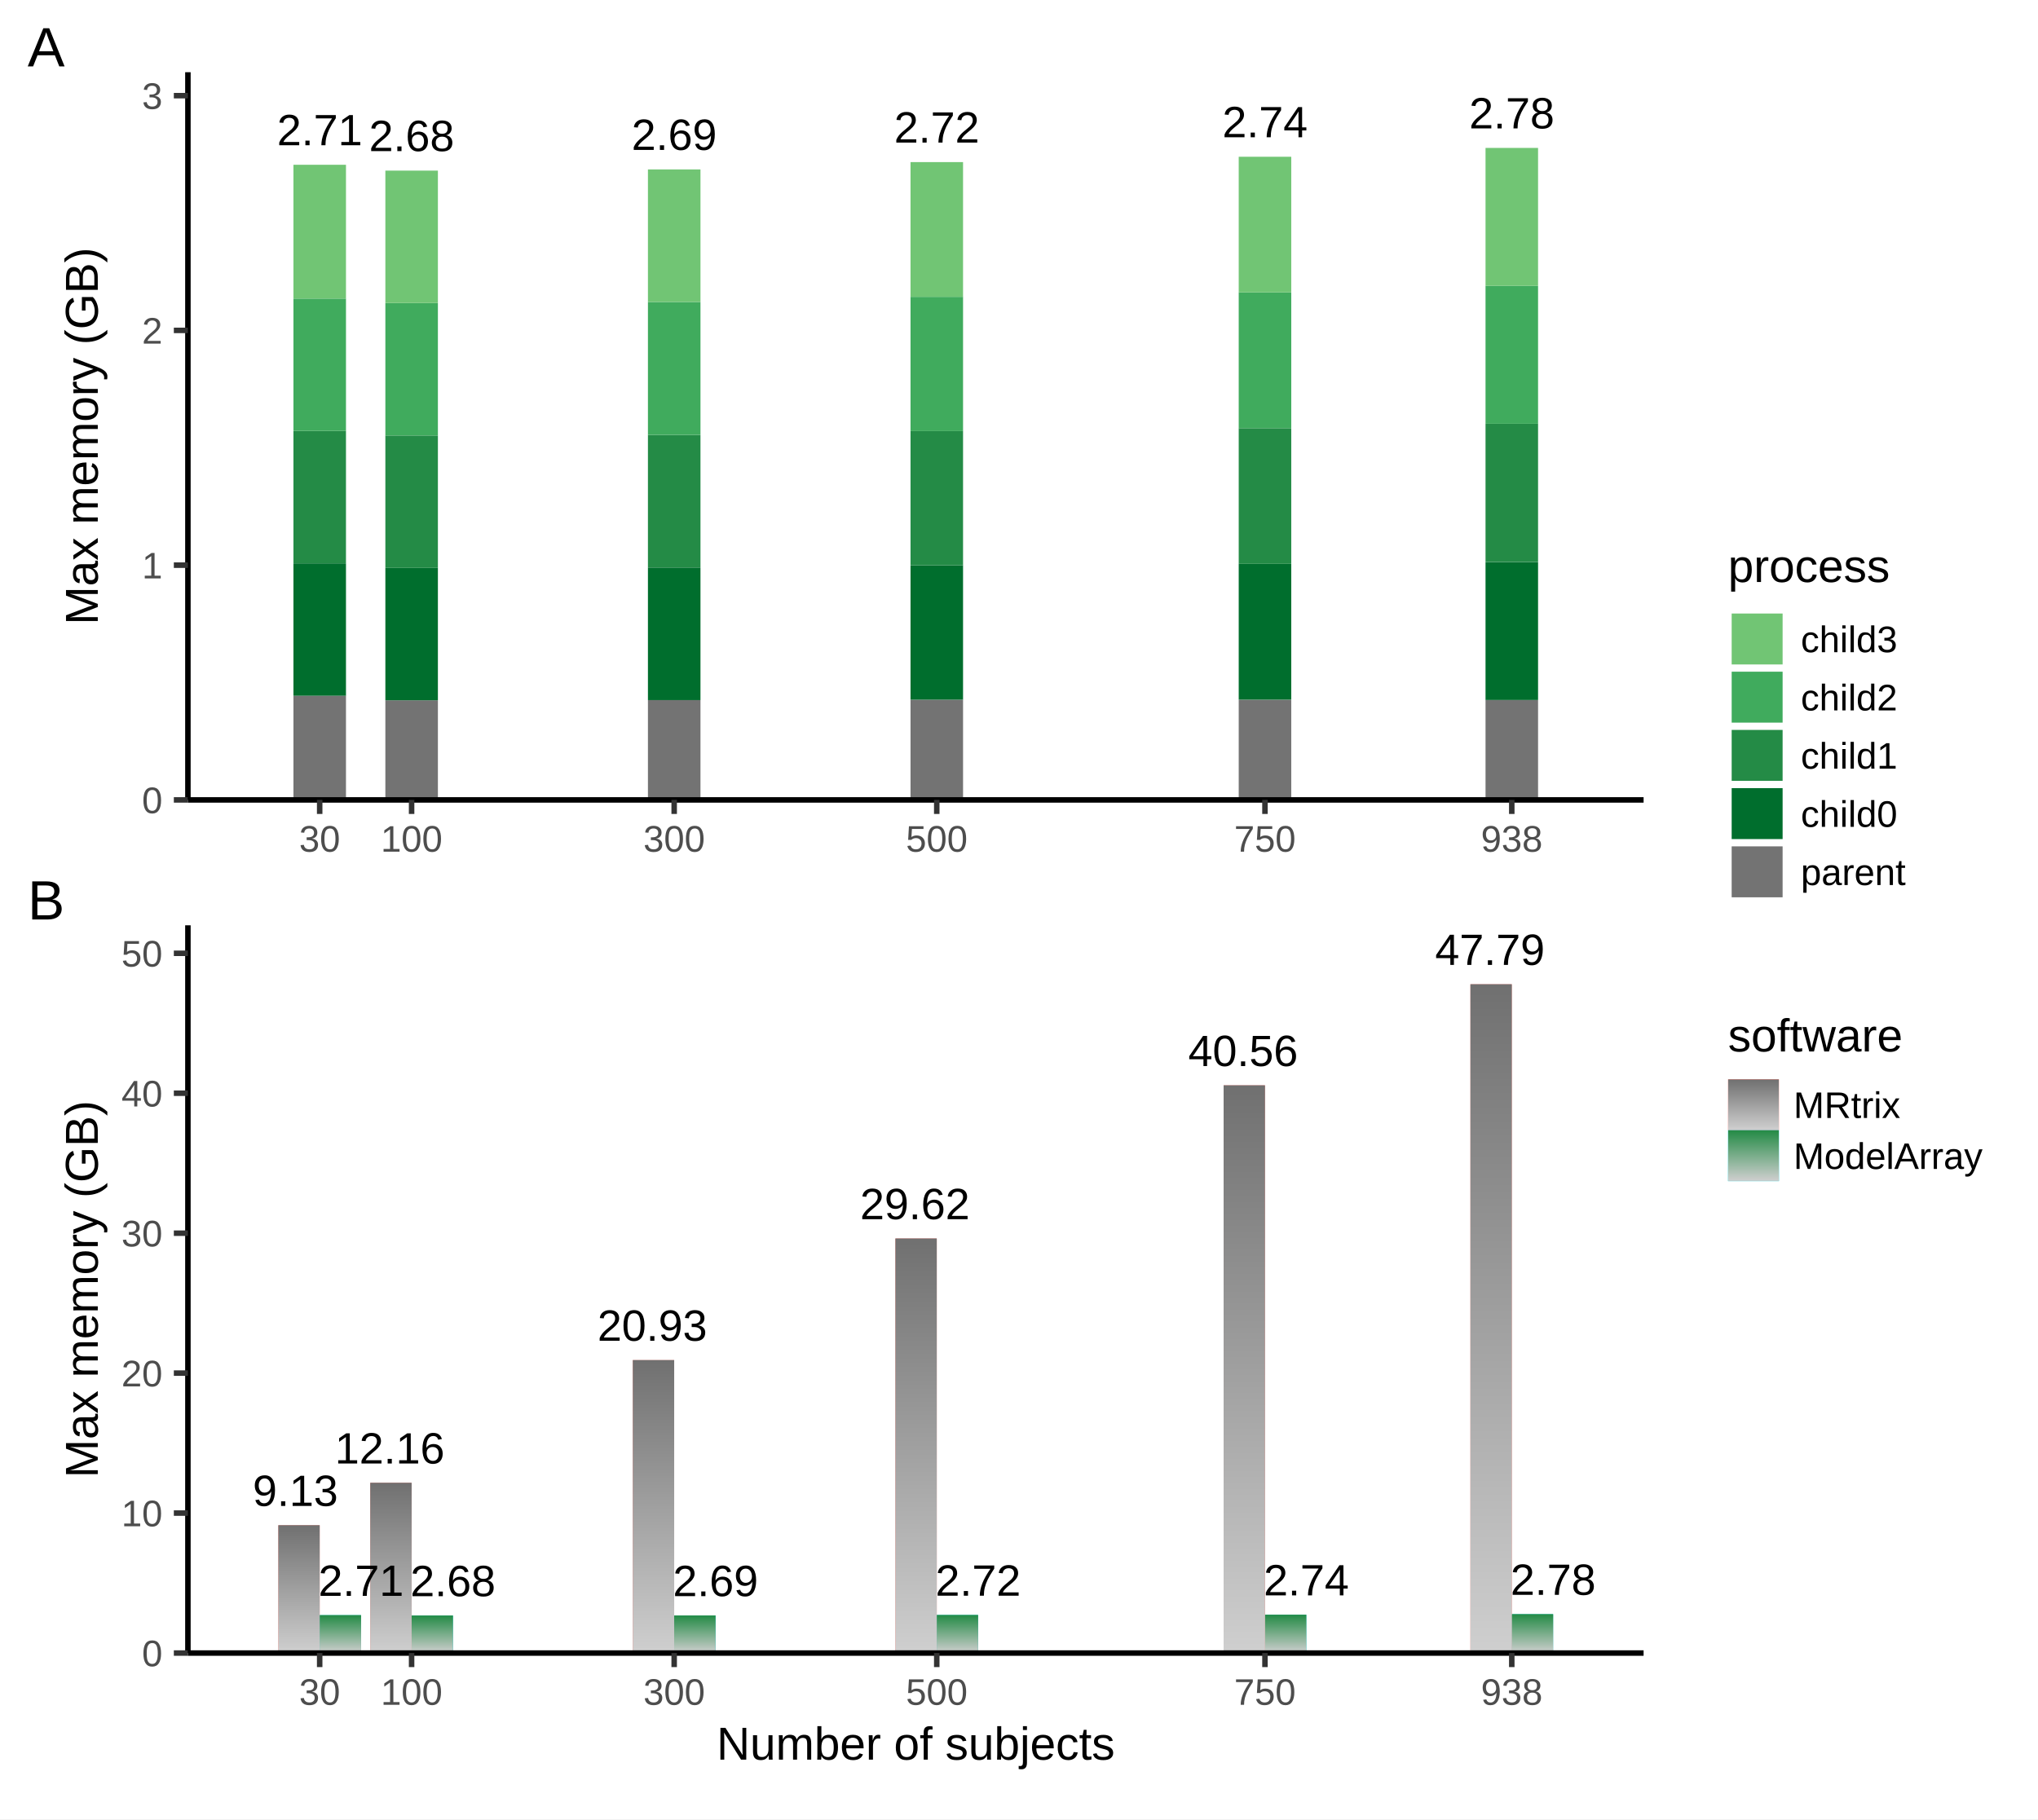
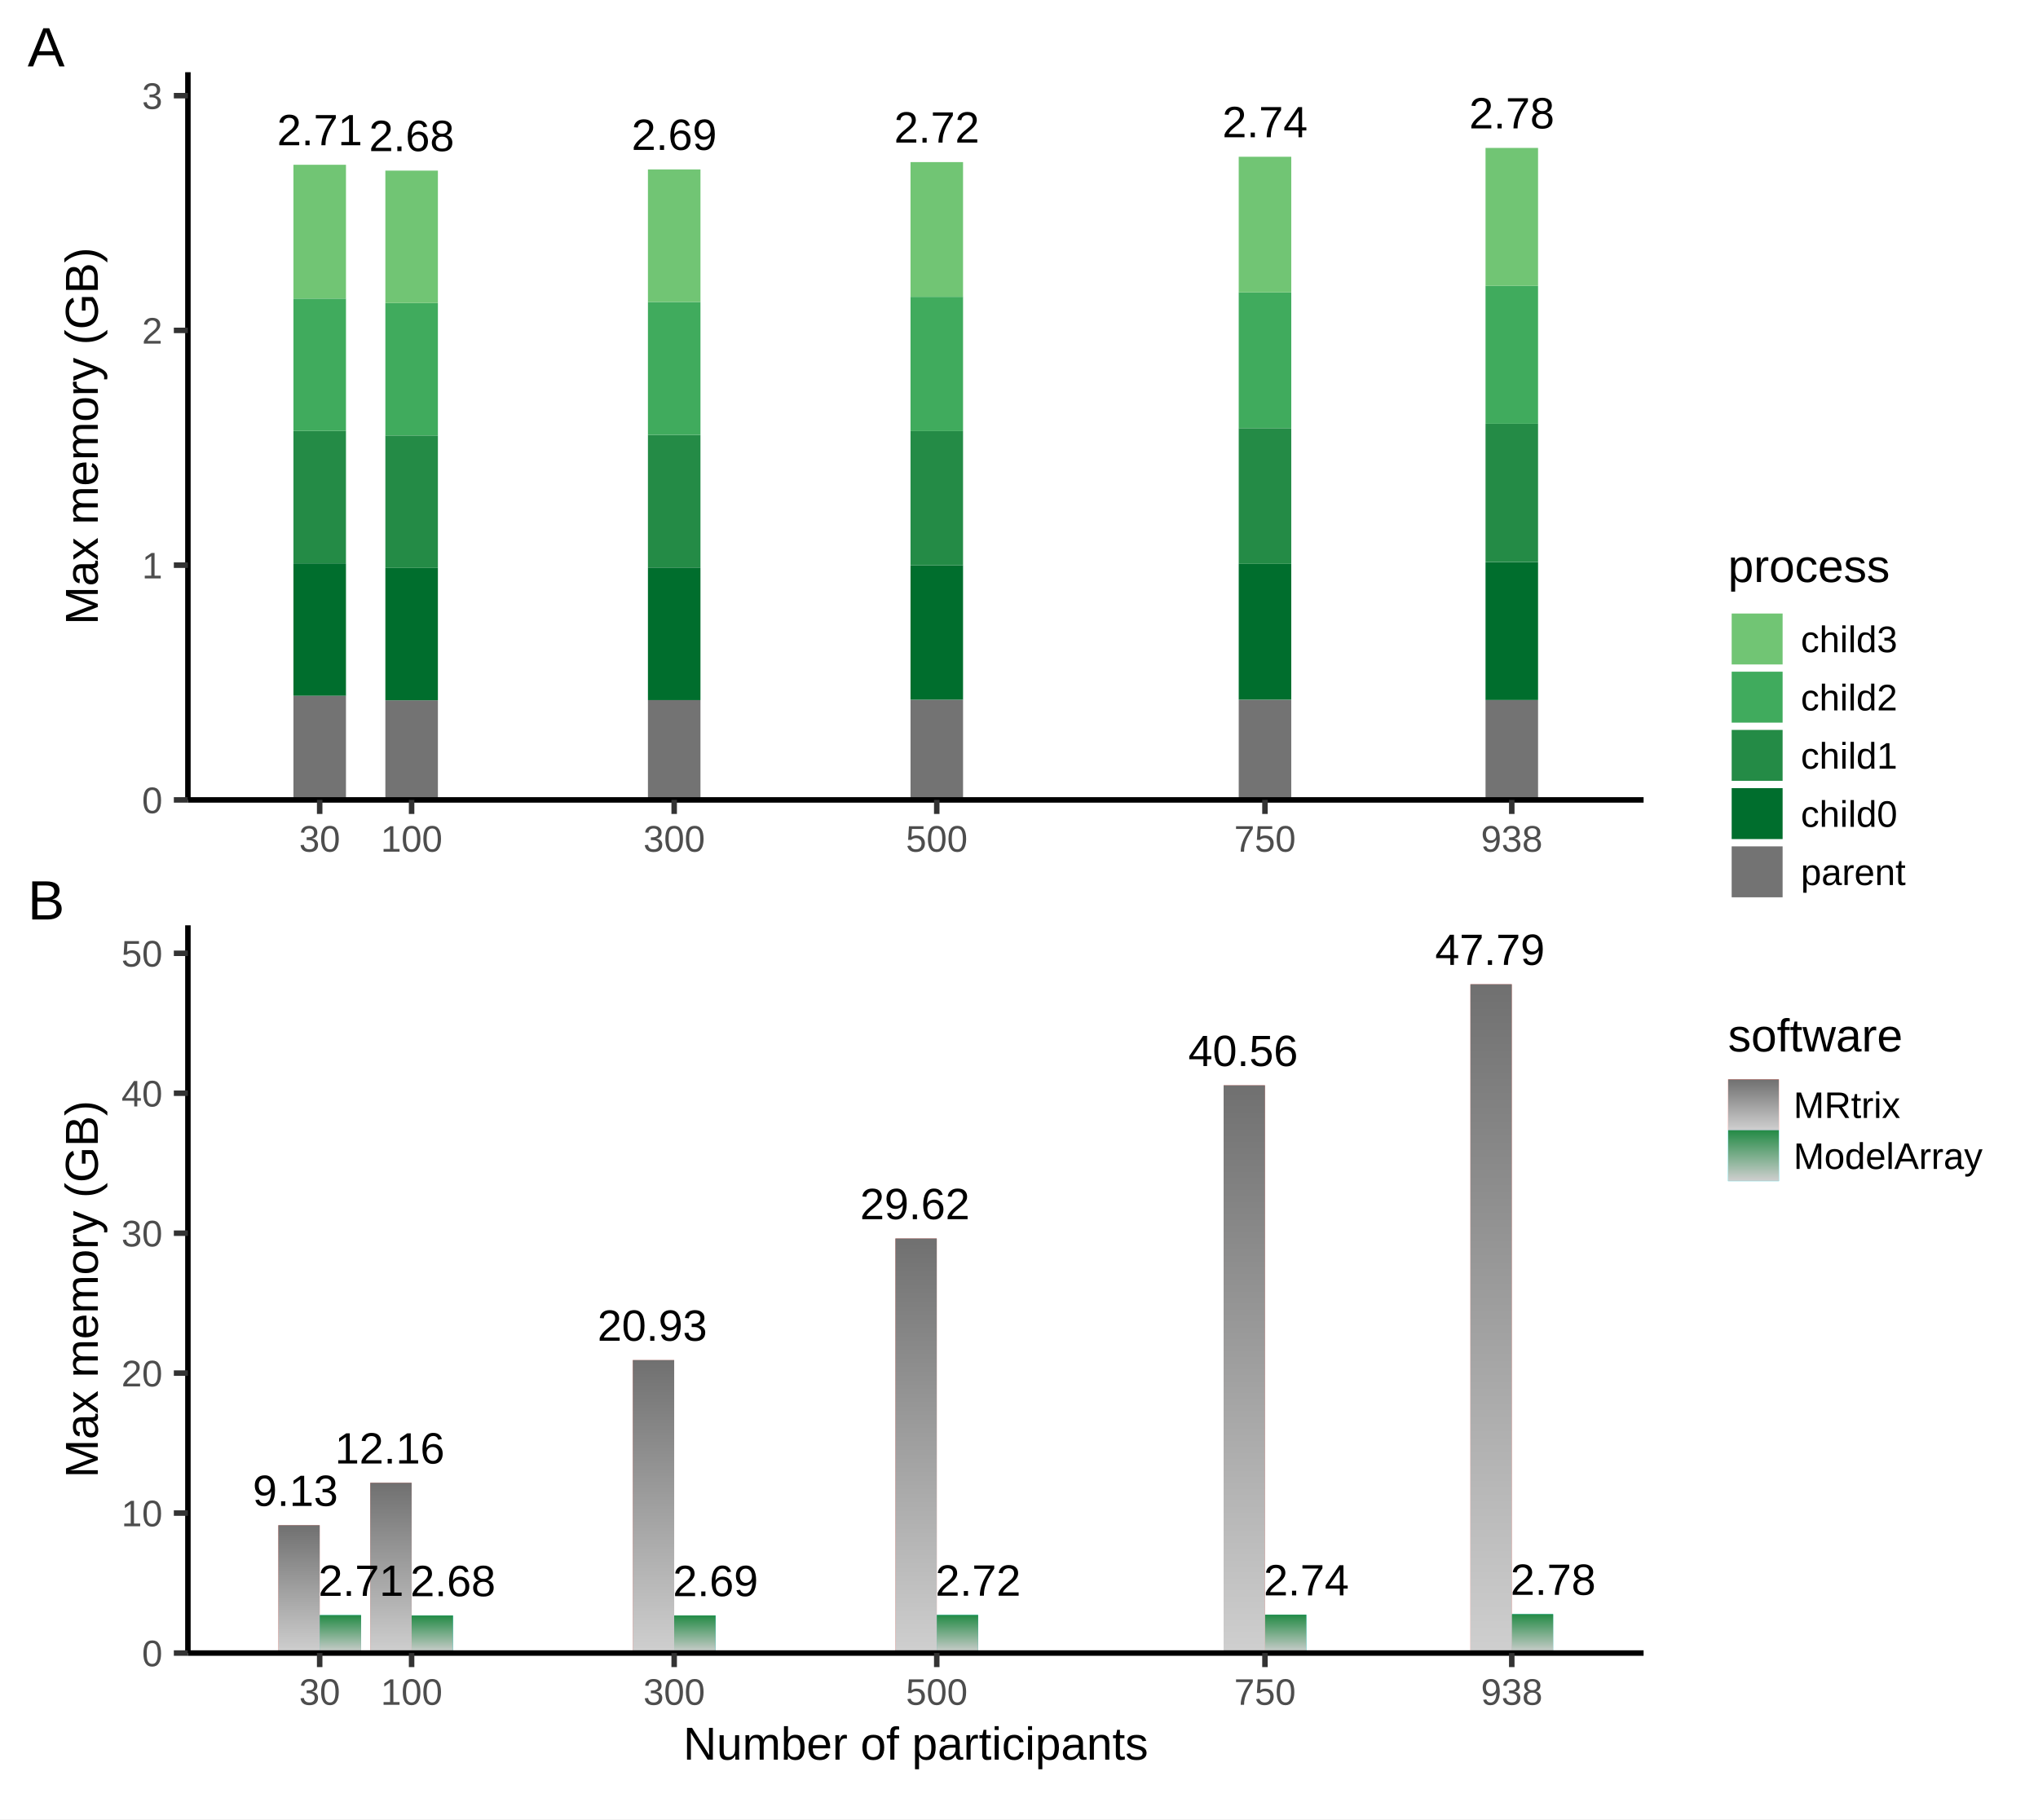
<svg xmlns="http://www.w3.org/2000/svg" class="svglite" width="396.85pt" height="354.33pt" viewBox="0 0 396.85 354.33">
  <defs>
    <style type="text/css">
    .svglite line, .svglite polyline, .svglite polygon, .svglite path, .svglite rect, .svglite circle {
      fill: none;
      stroke: #000000;
      stroke-linecap: round;
      stroke-linejoin: round;
      stroke-miterlimit: 10.00;
    }
    .svglite text {
      white-space: pre;
    }
  </style>
  </defs>
  <rect width="100%" height="100%" style="stroke: none; fill: #FFFFFF;" />
  <defs>
    <clipPath id="cpMC4wMHwzOTYuODV8MC4wMHwzNTQuMzM=">
      <rect x="0.00" y="0.00" width="396.85" height="354.33" />
    </clipPath>
  </defs>
  <g clip-path="url(#cpMC4wMHwzOTYuODV8MC4wMHwzNTQuMzM=)">
</g>
  <defs>
    <clipPath id="cpNS4zOXwzOTEuNDZ8NC4wNnwzNTAuMjc=">
      <rect x="5.39" y="4.06" width="386.07" height="346.21" />
    </clipPath>
  </defs>
  <g clip-path="url(#cpNS4zOXwzOTEuNDZ8NC4wNnwzNTAuMjc=)">
    <rect x="5.39" y="4.06" width="386.07" height="346.21" style="stroke-width: 1.07; stroke: #FFFFFF; fill: #FFFFFF;" />
  </g>
  <g clip-path="url(#cpMC4wMHwzOTYuODV8MC4wMHwzNTQuMzM=)">
</g>
  <defs>
    <clipPath id="cpNS4zOXwzOTEuNDZ8NC4wNnwxNzAuMjE=">
      <rect x="5.39" y="4.06" width="386.07" height="166.15" />
    </clipPath>
  </defs>
  <g clip-path="url(#cpNS4zOXwzOTEuNDZ8NC4wNnwxNzAuMjE=)">
    <rect x="5.39" y="4.06" width="386.07" height="166.15" style="stroke-width: 1.07; stroke: #FFFFFF; fill: #FFFFFF;" />
  </g>
  <g clip-path="url(#cpMC4wMHwzOTYuODV8MC4wMHwzNTQuMzM=)">
</g>
  <defs>
    <clipPath id="cpMzYuNTl8MzIwLjA1fDE0LjA2fDE1NS43OQ==">
      <rect x="36.59" y="14.06" width="283.46" height="141.73" />
    </clipPath>
  </defs>
  <g clip-path="url(#cpMzYuNTl8MzIwLjA1fDE0LjA2fDE1NS43OQ==)">
    <rect x="36.59" y="14.06" width="283.46" height="141.73" style="stroke-width: 1.07; stroke: none; fill: #FFFFFF;" />
    <rect x="57.14" y="135.49" width="10.23" height="20.30" style="stroke-width: 1.07; stroke: none; stroke-linecap: square; stroke-linejoin: miter; fill: #737373;" />
    <rect x="57.14" y="109.72" width="10.23" height="25.78" style="stroke-width: 1.07; stroke: none; stroke-linecap: square; stroke-linejoin: miter; fill: #006E2D;" />
    <rect x="57.14" y="83.93" width="10.23" height="25.78" style="stroke-width: 1.07; stroke: none; stroke-linecap: square; stroke-linejoin: miter; fill: #248B46;" />
    <rect x="57.14" y="58.15" width="10.23" height="25.78" style="stroke-width: 1.07; stroke: none; stroke-linecap: square; stroke-linejoin: miter; fill: #40AB5D;" />
    <rect x="57.14" y="32.09" width="10.23" height="26.06" style="stroke-width: 1.07; stroke: none; stroke-linecap: square; stroke-linejoin: miter; fill: #71C574;" />
    <rect x="75.04" y="136.39" width="10.23" height="19.40" style="stroke-width: 1.07; stroke: none; stroke-linecap: square; stroke-linejoin: miter; fill: #737373;" />
    <rect x="75.04" y="110.61" width="10.23" height="25.78" style="stroke-width: 1.07; stroke: none; stroke-linecap: square; stroke-linejoin: miter; fill: #006E2D;" />
    <rect x="75.04" y="84.82" width="10.23" height="25.79" style="stroke-width: 1.07; stroke: none; stroke-linecap: square; stroke-linejoin: miter; fill: #248B46;" />
    <rect x="75.04" y="59.03" width="10.23" height="25.79" style="stroke-width: 1.07; stroke: none; stroke-linecap: square; stroke-linejoin: miter; fill: #40AB5D;" />
    <rect x="75.04" y="33.23" width="10.23" height="25.79" style="stroke-width: 1.07; stroke: none; stroke-linecap: square; stroke-linejoin: miter; fill: #71C574;" />
    <rect x="126.17" y="136.35" width="10.23" height="19.45" style="stroke-width: 1.07; stroke: none; stroke-linecap: square; stroke-linejoin: miter; fill: #737373;" />
    <rect x="126.17" y="110.53" width="10.23" height="25.82" style="stroke-width: 1.07; stroke: none; stroke-linecap: square; stroke-linejoin: miter; fill: #006E2D;" />
    <rect x="126.17" y="84.71" width="10.23" height="25.82" style="stroke-width: 1.07; stroke: none; stroke-linecap: square; stroke-linejoin: miter; fill: #248B46;" />
    <rect x="126.17" y="58.81" width="10.23" height="25.90" style="stroke-width: 1.07; stroke: none; stroke-linecap: square; stroke-linejoin: miter; fill: #40AB5D;" />
    <rect x="126.17" y="33.00" width="10.23" height="25.81" style="stroke-width: 1.07; stroke: none; stroke-linecap: square; stroke-linejoin: miter; fill: #71C574;" />
    <rect x="177.30" y="136.27" width="10.23" height="19.52" style="stroke-width: 1.07; stroke: none; stroke-linecap: square; stroke-linejoin: miter; fill: #737373;" />
    <rect x="177.30" y="110.11" width="10.23" height="26.16" style="stroke-width: 1.07; stroke: none; stroke-linecap: square; stroke-linejoin: miter; fill: #006E2D;" />
    <rect x="177.30" y="83.96" width="10.23" height="26.15" style="stroke-width: 1.07; stroke: none; stroke-linecap: square; stroke-linejoin: miter; fill: #248B46;" />
    <rect x="177.30" y="57.81" width="10.23" height="26.15" style="stroke-width: 1.07; stroke: none; stroke-linecap: square; stroke-linejoin: miter; fill: #40AB5D;" />
    <rect x="177.30" y="31.57" width="10.23" height="26.24" style="stroke-width: 1.07; stroke: none; stroke-linecap: square; stroke-linejoin: miter; fill: #71C574;" />
    <rect x="241.21" y="136.28" width="10.23" height="19.52" style="stroke-width: 1.07; stroke: none; stroke-linecap: square; stroke-linejoin: miter; fill: #737373;" />
    <rect x="241.21" y="109.82" width="10.23" height="26.45" style="stroke-width: 1.07; stroke: none; stroke-linecap: square; stroke-linejoin: miter; fill: #006E2D;" />
    <rect x="241.21" y="83.39" width="10.23" height="26.43" style="stroke-width: 1.07; stroke: none; stroke-linecap: square; stroke-linejoin: miter; fill: #248B46;" />
    <rect x="241.21" y="56.95" width="10.23" height="26.44" style="stroke-width: 1.07; stroke: none; stroke-linecap: square; stroke-linejoin: miter; fill: #40AB5D;" />
    <rect x="241.21" y="30.53" width="10.23" height="26.42" style="stroke-width: 1.07; stroke: none; stroke-linecap: square; stroke-linejoin: miter; fill: #71C574;" />
    <rect x="289.27" y="136.33" width="10.23" height="19.47" style="stroke-width: 1.07; stroke: none; stroke-linecap: square; stroke-linejoin: miter; fill: #737373;" />
    <rect x="289.27" y="109.47" width="10.23" height="26.86" style="stroke-width: 1.07; stroke: none; stroke-linecap: square; stroke-linejoin: miter; fill: #006E2D;" />
    <rect x="289.27" y="82.53" width="10.23" height="26.93" style="stroke-width: 1.07; stroke: none; stroke-linecap: square; stroke-linejoin: miter; fill: #248B46;" />
    <rect x="289.27" y="55.68" width="10.23" height="26.85" style="stroke-width: 1.07; stroke: none; stroke-linecap: square; stroke-linejoin: miter; fill: #40AB5D;" />
    <rect x="289.27" y="28.81" width="10.23" height="26.87" style="stroke-width: 1.07; stroke: none; stroke-linecap: square; stroke-linejoin: miter; fill: #71C574;" />
    <text x="62.25" y="28.29" text-anchor="middle" style="font-size: 8.54px; font-family: &quot;Arial&quot;;" textLength="16.60px" lengthAdjust="spacingAndGlyphs">2.71</text>
    <text x="80.15" y="29.43" text-anchor="middle" style="font-size: 8.54px; font-family: &quot;Arial&quot;;" textLength="16.60px" lengthAdjust="spacingAndGlyphs">2.68</text>
    <text x="131.28" y="29.20" text-anchor="middle" style="font-size: 8.54px; font-family: &quot;Arial&quot;;" textLength="16.60px" lengthAdjust="spacingAndGlyphs">2.69</text>
    <text x="182.41" y="27.77" text-anchor="middle" style="font-size: 8.54px; font-family: &quot;Arial&quot;;" textLength="16.60px" lengthAdjust="spacingAndGlyphs">2.72</text>
    <text x="246.32" y="26.73" text-anchor="middle" style="font-size: 8.54px; font-family: &quot;Arial&quot;;" textLength="16.60px" lengthAdjust="spacingAndGlyphs">2.74</text>
    <text x="294.38" y="25.01" text-anchor="middle" style="font-size: 8.54px; font-family: &quot;Arial&quot;;" textLength="16.60px" lengthAdjust="spacingAndGlyphs">2.78</text>
  </g>
  <g clip-path="url(#cpMC4wMHwzOTYuODV8MC4wMHwzNTQuMzM=)">
    <polyline points="36.59,155.79 36.59,14.06 " style="stroke-width: 1.07; stroke-linecap: butt;" />
    <text x="31.65" y="158.37" text-anchor="end" style="font-size: 7.20px;fill: #4D4D4D; font-family: &quot;Arial&quot;;" textLength="4.00px" lengthAdjust="spacingAndGlyphs">0</text>
    <text x="31.65" y="112.65" text-anchor="end" style="font-size: 7.20px;fill: #4D4D4D; font-family: &quot;Arial&quot;;" textLength="4.00px" lengthAdjust="spacingAndGlyphs">1</text>
    <text x="31.65" y="66.93" text-anchor="end" style="font-size: 7.20px;fill: #4D4D4D; font-family: &quot;Arial&quot;;" textLength="4.00px" lengthAdjust="spacingAndGlyphs">2</text>
    <text x="31.65" y="21.21" text-anchor="end" style="font-size: 7.20px;fill: #4D4D4D; font-family: &quot;Arial&quot;;" textLength="4.00px" lengthAdjust="spacingAndGlyphs">3</text>
    <polyline points="33.85,155.79 36.59,155.79 " style="stroke-width: 1.07; stroke: #333333; stroke-linecap: butt;" />
    <polyline points="33.85,110.07 36.59,110.07 " style="stroke-width: 1.07; stroke: #333333; stroke-linecap: butt;" />
    <polyline points="33.85,64.35 36.59,64.35 " style="stroke-width: 1.07; stroke: #333333; stroke-linecap: butt;" />
    <polyline points="33.85,18.63 36.59,18.63 " style="stroke-width: 1.07; stroke: #333333; stroke-linecap: butt;" />
    <polyline points="36.59,155.79 320.05,155.79 " style="stroke-width: 1.07; stroke-linecap: butt;" />
    <polyline points="62.25,158.53 62.25,155.79 " style="stroke-width: 1.07; stroke: #333333; stroke-linecap: butt;" />
    <polyline points="80.15,158.53 80.15,155.79 " style="stroke-width: 1.07; stroke: #333333; stroke-linecap: butt;" />
    <polyline points="131.28,158.53 131.28,155.79 " style="stroke-width: 1.07; stroke: #333333; stroke-linecap: butt;" />
    <polyline points="182.41,158.53 182.41,155.79 " style="stroke-width: 1.07; stroke: #333333; stroke-linecap: butt;" />
    <polyline points="246.32,158.53 246.32,155.79 " style="stroke-width: 1.07; stroke: #333333; stroke-linecap: butt;" />
    <polyline points="294.38,158.53 294.38,155.79 " style="stroke-width: 1.07; stroke: #333333; stroke-linecap: butt;" />
    <text x="62.25" y="165.87" text-anchor="middle" style="font-size: 7.20px;fill: #4D4D4D; font-family: &quot;Arial&quot;;" textLength="7.99px" lengthAdjust="spacingAndGlyphs">30</text>
    <text x="80.15" y="165.87" text-anchor="middle" style="font-size: 7.20px;fill: #4D4D4D; font-family: &quot;Arial&quot;;" textLength="11.99px" lengthAdjust="spacingAndGlyphs">100</text>
    <text x="131.28" y="165.87" text-anchor="middle" style="font-size: 7.20px;fill: #4D4D4D; font-family: &quot;Arial&quot;;" textLength="11.99px" lengthAdjust="spacingAndGlyphs">300</text>
    <text x="182.41" y="165.87" text-anchor="middle" style="font-size: 7.20px;fill: #4D4D4D; font-family: &quot;Arial&quot;;" textLength="11.99px" lengthAdjust="spacingAndGlyphs">500</text>
    <text x="246.32" y="165.87" text-anchor="middle" style="font-size: 7.20px;fill: #4D4D4D; font-family: &quot;Arial&quot;;" textLength="11.99px" lengthAdjust="spacingAndGlyphs">750</text>
    <text x="294.38" y="165.87" text-anchor="middle" style="font-size: 7.20px;fill: #4D4D4D; font-family: &quot;Arial&quot;;" textLength="11.99px" lengthAdjust="spacingAndGlyphs">938</text>
    <text transform="translate(19.04,84.93) rotate(-90)" text-anchor="middle" style="font-size: 9.00px; font-family: &quot;Arial&quot;;" textLength="73.48px" lengthAdjust="spacingAndGlyphs">Max memory (GB)</text>
    <text x="8.99" y="12.93" text-anchor="middle" style="font-size: 10.80px; font-family: &quot;Arial&quot;;" textLength="7.20px" lengthAdjust="spacingAndGlyphs">A</text>
  </g>
  <defs>
    <clipPath id="cpNS4zOXwzOTEuNDZ8MTcwLjIxfDM0Ny40NA==">
      <rect x="5.39" y="170.21" width="386.07" height="177.22" />
    </clipPath>
  </defs>
  <g clip-path="url(#cpNS4zOXwzOTEuNDZ8MTcwLjIxfDM0Ny40NA==)">
    <rect x="5.39" y="170.21" width="386.07" height="177.22" style="stroke-width: 1.07; stroke: #FFFFFF; fill: #FFFFFF;" />
  </g>
  <g clip-path="url(#cpMC4wMHwzOTYuODV8MC4wMHwzNTQuMzM=)">
</g>
  <defs>
    <clipPath id="cpMzYuNTl8MzIwLjA1fDE4MC4yMXwzMjEuOTU=">
      <rect x="36.59" y="180.21" width="283.46" height="141.73" />
    </clipPath>
  </defs>
  <g clip-path="url(#cpMzYuNTl8MzIwLjA1fDE4MC4yMXwzMjEuOTU=)">
    <rect x="36.59" y="180.21" width="283.46" height="141.73" style="stroke-width: 1.07; stroke: none; fill: #FFFFFF;" />
    <rect x="80.15" y="314.64" width="8.05" height="7.31" style="stroke-width: 1.07; stroke: none; stroke-linecap: square; stroke-linejoin: miter; fill: #00BFC4;" />
    <rect x="72.10" y="288.79" width="8.05" height="33.15" style="stroke-width: 1.07; stroke: none; stroke-linecap: square; stroke-linejoin: miter; fill: #F8766D;" />
    <rect x="62.25" y="314.57" width="8.05" height="7.37" style="stroke-width: 1.07; stroke: none; stroke-linecap: square; stroke-linejoin: miter; fill: #00BFC4;" />
    <rect x="54.20" y="297.06" width="8.05" height="24.89" style="stroke-width: 1.07; stroke: none; stroke-linecap: square; stroke-linejoin: miter; fill: #F8766D;" />
    <rect x="131.28" y="314.63" width="8.05" height="7.32" style="stroke-width: 1.07; stroke: none; stroke-linecap: square; stroke-linejoin: miter; fill: #00BFC4;" />
    <rect x="123.23" y="264.89" width="8.05" height="57.05" style="stroke-width: 1.07; stroke: none; stroke-linecap: square; stroke-linejoin: miter; fill: #F8766D;" />
    <rect x="182.41" y="314.54" width="8.05" height="7.41" style="stroke-width: 1.07; stroke: none; stroke-linecap: square; stroke-linejoin: miter; fill: #00BFC4;" />
    <rect x="174.36" y="241.21" width="8.05" height="80.74" style="stroke-width: 1.07; stroke: none; stroke-linecap: square; stroke-linejoin: miter; fill: #F8766D;" />
    <rect x="246.32" y="314.48" width="8.05" height="7.47" style="stroke-width: 1.07; stroke: none; stroke-linecap: square; stroke-linejoin: miter; fill: #00BFC4;" />
    <rect x="238.27" y="211.38" width="8.05" height="110.56" style="stroke-width: 1.07; stroke: none; stroke-linecap: square; stroke-linejoin: miter; fill: #F8766D;" />
    <rect x="294.38" y="314.38" width="8.05" height="7.57" style="stroke-width: 1.07; stroke: none; stroke-linecap: square; stroke-linejoin: miter; fill: #00BFC4;" />
    <rect x="286.33" y="191.69" width="8.05" height="130.26" style="stroke-width: 1.07; stroke: none; stroke-linecap: square; stroke-linejoin: miter; fill: #F8766D;" />
  </g>
  <defs>
    <linearGradient id="pat-0" gradientUnits="userSpaceOnUse" spreadMethod="pad" x1="84.17" y1="321.95" x2="84.17" y2="314.64">
      <stop offset="0.00" stop-color="#CFCFCF" stop-opacity="1.00" />
      <stop offset="1.00" stop-color="#248B46" stop-opacity="1.00" />
    </linearGradient>
  </defs>
  <g clip-path="url(#cpMzYuNTl8MzIwLjA1fDE4MC4yMXwzMjEuOTU=)">
    <polygon points="80.15,314.64 88.20,314.64 88.20,321.95 80.15,321.95 80.15,314.64 " style="stroke-width: 0.75; stroke: none; fill: url(#pat-0);" />
  </g>
  <defs>
    <linearGradient id="pat-1" gradientUnits="userSpaceOnUse" spreadMethod="pad" x1="76.12" y1="321.95" x2="76.12" y2="288.79">
      <stop offset="0.00" stop-color="#CFCFCF" stop-opacity="1.00" />
      <stop offset="1.00" stop-color="#707070" stop-opacity="1.00" />
    </linearGradient>
  </defs>
  <g clip-path="url(#cpMzYuNTl8MzIwLjA1fDE4MC4yMXwzMjEuOTU=)">
    <polygon points="72.10,288.79 80.15,288.79 80.15,321.95 72.10,321.95 72.10,288.79 " style="stroke-width: 0.75; stroke: none; fill: url(#pat-1);" />
  </g>
  <defs>
    <linearGradient id="pat-2" gradientUnits="userSpaceOnUse" spreadMethod="pad" x1="66.28" y1="321.95" x2="66.28" y2="314.57">
      <stop offset="0.00" stop-color="#CFCFCF" stop-opacity="1.00" />
      <stop offset="1.00" stop-color="#248B46" stop-opacity="1.00" />
    </linearGradient>
  </defs>
  <g clip-path="url(#cpMzYuNTl8MzIwLjA1fDE4MC4yMXwzMjEuOTU=)">
    <polygon points="62.25,314.57 70.31,314.57 70.31,321.95 62.25,321.95 62.25,314.57 " style="stroke-width: 0.75; stroke: none; fill: url(#pat-2);" />
  </g>
  <defs>
    <linearGradient id="pat-3" gradientUnits="userSpaceOnUse" spreadMethod="pad" x1="58.23" y1="321.95" x2="58.23" y2="297.06">
      <stop offset="0.00" stop-color="#CFCFCF" stop-opacity="1.00" />
      <stop offset="1.00" stop-color="#707070" stop-opacity="1.00" />
    </linearGradient>
  </defs>
  <g clip-path="url(#cpMzYuNTl8MzIwLjA1fDE4MC4yMXwzMjEuOTU=)">
    <polygon points="54.20,297.06 62.25,297.06 62.25,321.95 54.20,321.95 54.20,297.06 " style="stroke-width: 0.75; stroke: none; fill: url(#pat-3);" />
  </g>
  <defs>
    <linearGradient id="pat-4" gradientUnits="userSpaceOnUse" spreadMethod="pad" x1="135.30" y1="321.95" x2="135.30" y2="314.63">
      <stop offset="0.00" stop-color="#CFCFCF" stop-opacity="1.00" />
      <stop offset="1.00" stop-color="#248B46" stop-opacity="1.00" />
    </linearGradient>
  </defs>
  <g clip-path="url(#cpMzYuNTl8MzIwLjA1fDE4MC4yMXwzMjEuOTU=)">
    <polygon points="131.28,314.63 139.33,314.63 139.33,321.95 131.28,321.95 131.28,314.63 " style="stroke-width: 0.75; stroke: none; fill: url(#pat-4);" />
  </g>
  <defs>
    <linearGradient id="pat-5" gradientUnits="userSpaceOnUse" spreadMethod="pad" x1="127.25" y1="321.95" x2="127.25" y2="264.89">
      <stop offset="0.00" stop-color="#CFCFCF" stop-opacity="1.00" />
      <stop offset="1.00" stop-color="#707070" stop-opacity="1.00" />
    </linearGradient>
  </defs>
  <g clip-path="url(#cpMzYuNTl8MzIwLjA1fDE4MC4yMXwzMjEuOTU=)">
    <polygon points="123.23,264.89 131.28,264.89 131.28,321.95 123.23,321.95 123.23,264.89 " style="stroke-width: 0.75; stroke: none; fill: url(#pat-5);" />
  </g>
  <defs>
    <linearGradient id="pat-6" gradientUnits="userSpaceOnUse" spreadMethod="pad" x1="186.43" y1="321.95" x2="186.43" y2="314.54">
      <stop offset="0.00" stop-color="#CFCFCF" stop-opacity="1.00" />
      <stop offset="1.00" stop-color="#248B46" stop-opacity="1.00" />
    </linearGradient>
  </defs>
  <g clip-path="url(#cpMzYuNTl8MzIwLjA1fDE4MC4yMXwzMjEuOTU=)">
    <polygon points="182.41,314.54 190.46,314.54 190.46,321.95 182.41,321.95 182.41,314.54 " style="stroke-width: 0.75; stroke: none; fill: url(#pat-6);" />
  </g>
  <defs>
    <linearGradient id="pat-7" gradientUnits="userSpaceOnUse" spreadMethod="pad" x1="178.38" y1="321.95" x2="178.38" y2="241.21">
      <stop offset="0.00" stop-color="#CFCFCF" stop-opacity="1.00" />
      <stop offset="1.00" stop-color="#707070" stop-opacity="1.00" />
    </linearGradient>
  </defs>
  <g clip-path="url(#cpMzYuNTl8MzIwLjA1fDE4MC4yMXwzMjEuOTU=)">
    <polygon points="174.36,241.21 182.41,241.21 182.41,321.95 174.36,321.95 174.36,241.21 " style="stroke-width: 0.75; stroke: none; fill: url(#pat-7);" />
  </g>
  <defs>
    <linearGradient id="pat-8" gradientUnits="userSpaceOnUse" spreadMethod="pad" x1="250.35" y1="321.95" x2="250.35" y2="314.48">
      <stop offset="0.00" stop-color="#CFCFCF" stop-opacity="1.00" />
      <stop offset="1.00" stop-color="#248B46" stop-opacity="1.00" />
    </linearGradient>
  </defs>
  <g clip-path="url(#cpMzYuNTl8MzIwLjA1fDE4MC4yMXwzMjEuOTU=)">
    <polygon points="246.32,314.48 254.37,314.48 254.37,321.95 246.32,321.95 246.32,314.48 " style="stroke-width: 0.75; stroke: none; fill: url(#pat-8);" />
  </g>
  <defs>
    <linearGradient id="pat-9" gradientUnits="userSpaceOnUse" spreadMethod="pad" x1="242.29" y1="321.95" x2="242.29" y2="211.38">
      <stop offset="0.00" stop-color="#CFCFCF" stop-opacity="1.00" />
      <stop offset="1.00" stop-color="#707070" stop-opacity="1.00" />
    </linearGradient>
  </defs>
  <g clip-path="url(#cpMzYuNTl8MzIwLjA1fDE4MC4yMXwzMjEuOTU=)">
    <polygon points="238.27,211.38 246.32,211.38 246.32,321.95 238.27,321.95 238.27,211.38 " style="stroke-width: 0.75; stroke: none; fill: url(#pat-9);" />
  </g>
  <defs>
    <linearGradient id="pat-10" gradientUnits="userSpaceOnUse" spreadMethod="pad" x1="298.41" y1="321.95" x2="298.41" y2="314.38">
      <stop offset="0.00" stop-color="#CFCFCF" stop-opacity="1.00" />
      <stop offset="1.00" stop-color="#248B46" stop-opacity="1.00" />
    </linearGradient>
  </defs>
  <g clip-path="url(#cpMzYuNTl8MzIwLjA1fDE4MC4yMXwzMjEuOTU=)">
    <polygon points="294.38,314.38 302.44,314.38 302.44,321.95 294.38,321.95 294.38,314.38 " style="stroke-width: 0.75; stroke: none; fill: url(#pat-10);" />
  </g>
  <defs>
    <linearGradient id="pat-11" gradientUnits="userSpaceOnUse" spreadMethod="pad" x1="290.36" y1="321.95" x2="290.36" y2="191.69">
      <stop offset="0.00" stop-color="#CFCFCF" stop-opacity="1.00" />
      <stop offset="1.00" stop-color="#707070" stop-opacity="1.00" />
    </linearGradient>
  </defs>
  <g clip-path="url(#cpMzYuNTl8MzIwLjA1fDE4MC4yMXwzMjEuOTU=)">
    <polygon points="286.33,191.69 294.38,191.69 294.38,321.95 286.33,321.95 286.33,191.69 " style="stroke-width: 0.75; stroke: none; fill: url(#pat-11);" />
    <rect x="80.15" y="314.64" width="8.05" height="7.31" style="stroke-width: 1.07; stroke: none; stroke-linecap: square; stroke-linejoin: miter;" />
    <rect x="72.10" y="288.79" width="8.05" height="33.15" style="stroke-width: 1.07; stroke: none; stroke-linecap: square; stroke-linejoin: miter;" />
    <rect x="62.25" y="314.57" width="8.05" height="7.37" style="stroke-width: 1.07; stroke: none; stroke-linecap: square; stroke-linejoin: miter;" />
    <rect x="54.20" y="297.06" width="8.05" height="24.89" style="stroke-width: 1.07; stroke: none; stroke-linecap: square; stroke-linejoin: miter;" />
    <rect x="131.28" y="314.63" width="8.05" height="7.32" style="stroke-width: 1.07; stroke: none; stroke-linecap: square; stroke-linejoin: miter;" />
    <rect x="123.23" y="264.89" width="8.05" height="57.05" style="stroke-width: 1.07; stroke: none; stroke-linecap: square; stroke-linejoin: miter;" />
    <rect x="182.41" y="314.54" width="8.05" height="7.41" style="stroke-width: 1.07; stroke: none; stroke-linecap: square; stroke-linejoin: miter;" />
    <rect x="174.36" y="241.21" width="8.05" height="80.74" style="stroke-width: 1.07; stroke: none; stroke-linecap: square; stroke-linejoin: miter;" />
    <rect x="246.32" y="314.48" width="8.05" height="7.47" style="stroke-width: 1.07; stroke: none; stroke-linecap: square; stroke-linejoin: miter;" />
    <rect x="238.27" y="211.38" width="8.05" height="110.56" style="stroke-width: 1.07; stroke: none; stroke-linecap: square; stroke-linejoin: miter;" />
    <rect x="294.38" y="314.38" width="8.05" height="7.57" style="stroke-width: 1.07; stroke: none; stroke-linecap: square; stroke-linejoin: miter;" />
    <rect x="286.33" y="191.69" width="8.05" height="130.26" style="stroke-width: 1.07; stroke: none; stroke-linecap: square; stroke-linejoin: miter;" />
    <text x="88.20" y="310.88" text-anchor="middle" style="font-size: 8.54px; font-family: &quot;Arial&quot;;" textLength="16.60px" lengthAdjust="spacingAndGlyphs">2.68</text>
    <text x="75.89" y="285.04" text-anchor="middle" style="font-size: 8.54px; font-family: &quot;Arial&quot;;" textLength="21.35px" lengthAdjust="spacingAndGlyphs">12.16</text>
    <text x="70.30" y="310.81" text-anchor="middle" style="font-size: 8.54px; font-family: &quot;Arial&quot;;" textLength="16.60px" lengthAdjust="spacingAndGlyphs">2.71</text>
    <text x="57.52" y="293.30" text-anchor="middle" style="font-size: 8.54px; font-family: &quot;Arial&quot;;" textLength="16.60px" lengthAdjust="spacingAndGlyphs">9.13</text>
    <text x="139.33" y="310.87" text-anchor="middle" style="font-size: 8.54px; font-family: &quot;Arial&quot;;" textLength="16.60px" lengthAdjust="spacingAndGlyphs">2.69</text>
    <text x="127.02" y="261.13" text-anchor="middle" style="font-size: 8.54px; font-family: &quot;Arial&quot;;" textLength="21.35px" lengthAdjust="spacingAndGlyphs">20.93</text>
    <text x="190.46" y="310.78" text-anchor="middle" style="font-size: 8.54px; font-family: &quot;Arial&quot;;" textLength="16.60px" lengthAdjust="spacingAndGlyphs">2.72</text>
    <text x="178.15" y="237.45" text-anchor="middle" style="font-size: 8.54px; font-family: &quot;Arial&quot;;" textLength="21.35px" lengthAdjust="spacingAndGlyphs">29.62</text>
    <text x="254.37" y="310.72" text-anchor="middle" style="font-size: 8.54px; font-family: &quot;Arial&quot;;" textLength="16.60px" lengthAdjust="spacingAndGlyphs">2.74</text>
    <text x="242.06" y="207.63" text-anchor="middle" style="font-size: 8.54px; font-family: &quot;Arial&quot;;" textLength="21.35px" lengthAdjust="spacingAndGlyphs">40.56</text>
    <text x="302.43" y="310.62" text-anchor="middle" style="font-size: 8.54px; font-family: &quot;Arial&quot;;" textLength="16.60px" lengthAdjust="spacingAndGlyphs">2.78</text>
    <text x="290.13" y="187.93" text-anchor="middle" style="font-size: 8.54px; font-family: &quot;Arial&quot;;" textLength="21.35px" lengthAdjust="spacingAndGlyphs">47.79</text>
  </g>
  <g clip-path="url(#cpMC4wMHwzOTYuODV8MC4wMHwzNTQuMzM=)">
    <polyline points="36.59,321.95 36.59,180.21 " style="stroke-width: 1.07; stroke-linecap: butt;" />
    <text x="31.65" y="324.52" text-anchor="end" style="font-size: 7.20px;fill: #4D4D4D; font-family: &quot;Arial&quot;;" textLength="4.00px" lengthAdjust="spacingAndGlyphs">0</text>
    <text x="31.65" y="297.26" text-anchor="end" style="font-size: 7.20px;fill: #4D4D4D; font-family: &quot;Arial&quot;;" textLength="7.99px" lengthAdjust="spacingAndGlyphs">10</text>
    <text x="31.65" y="270.01" text-anchor="end" style="font-size: 7.20px;fill: #4D4D4D; font-family: &quot;Arial&quot;;" textLength="7.99px" lengthAdjust="spacingAndGlyphs">20</text>
    <text x="31.65" y="242.75" text-anchor="end" style="font-size: 7.20px;fill: #4D4D4D; font-family: &quot;Arial&quot;;" textLength="7.99px" lengthAdjust="spacingAndGlyphs">30</text>
    <text x="31.65" y="215.50" text-anchor="end" style="font-size: 7.20px;fill: #4D4D4D; font-family: &quot;Arial&quot;;" textLength="7.99px" lengthAdjust="spacingAndGlyphs">40</text>
    <text x="31.65" y="188.24" text-anchor="end" style="font-size: 7.20px;fill: #4D4D4D; font-family: &quot;Arial&quot;;" textLength="7.99px" lengthAdjust="spacingAndGlyphs">50</text>
    <polyline points="33.85,321.95 36.59,321.95 " style="stroke-width: 1.07; stroke: #333333; stroke-linecap: butt;" />
    <polyline points="33.85,294.69 36.59,294.69 " style="stroke-width: 1.07; stroke: #333333; stroke-linecap: butt;" />
    <polyline points="33.85,267.43 36.59,267.43 " style="stroke-width: 1.07; stroke: #333333; stroke-linecap: butt;" />
    <polyline points="33.85,240.18 36.59,240.18 " style="stroke-width: 1.07; stroke: #333333; stroke-linecap: butt;" />
    <polyline points="33.85,212.92 36.59,212.92 " style="stroke-width: 1.07; stroke: #333333; stroke-linecap: butt;" />
    <polyline points="33.85,185.67 36.59,185.67 " style="stroke-width: 1.07; stroke: #333333; stroke-linecap: butt;" />
    <polyline points="36.59,321.95 320.05,321.95 " style="stroke-width: 1.07; stroke-linecap: butt;" />
    <polyline points="62.25,324.69 62.25,321.95 " style="stroke-width: 1.07; stroke: #333333; stroke-linecap: butt;" />
    <polyline points="80.15,324.69 80.15,321.95 " style="stroke-width: 1.07; stroke: #333333; stroke-linecap: butt;" />
    <polyline points="131.28,324.69 131.28,321.95 " style="stroke-width: 1.07; stroke: #333333; stroke-linecap: butt;" />
    <polyline points="182.41,324.69 182.41,321.95 " style="stroke-width: 1.07; stroke: #333333; stroke-linecap: butt;" />
    <polyline points="246.32,324.69 246.32,321.95 " style="stroke-width: 1.07; stroke: #333333; stroke-linecap: butt;" />
    <polyline points="294.38,324.69 294.38,321.95 " style="stroke-width: 1.07; stroke: #333333; stroke-linecap: butt;" />
    <text x="62.25" y="332.03" text-anchor="middle" style="font-size: 7.20px;fill: #4D4D4D; font-family: &quot;Arial&quot;;" textLength="7.99px" lengthAdjust="spacingAndGlyphs">30</text>
    <text x="80.15" y="332.03" text-anchor="middle" style="font-size: 7.20px;fill: #4D4D4D; font-family: &quot;Arial&quot;;" textLength="11.99px" lengthAdjust="spacingAndGlyphs">100</text>
    <text x="131.28" y="332.03" text-anchor="middle" style="font-size: 7.20px;fill: #4D4D4D; font-family: &quot;Arial&quot;;" textLength="11.99px" lengthAdjust="spacingAndGlyphs">300</text>
    <text x="182.41" y="332.03" text-anchor="middle" style="font-size: 7.20px;fill: #4D4D4D; font-family: &quot;Arial&quot;;" textLength="11.99px" lengthAdjust="spacingAndGlyphs">500</text>
    <text x="246.32" y="332.03" text-anchor="middle" style="font-size: 7.20px;fill: #4D4D4D; font-family: &quot;Arial&quot;;" textLength="11.99px" lengthAdjust="spacingAndGlyphs">750</text>
    <text x="294.38" y="332.03" text-anchor="middle" style="font-size: 7.20px;fill: #4D4D4D; font-family: &quot;Arial&quot;;" textLength="11.99px" lengthAdjust="spacingAndGlyphs">938</text>
-     <text x="178.32" y="342.71" text-anchor="middle" style="font-size: 9.00px; font-family: &quot;Arial&quot;;" textLength="77.52px" lengthAdjust="spacingAndGlyphs">Number of subjects</text>
+     <text x="178.32" y="342.71" text-anchor="middle" style="font-size: 9.00px; font-family: &quot;Arial&quot;;" textLength="90.52px" lengthAdjust="spacingAndGlyphs">Number of participants</text>
    <text transform="translate(19.04,251.08) rotate(-90)" text-anchor="middle" style="font-size: 9.00px; font-family: &quot;Arial&quot;;" textLength="73.48px" lengthAdjust="spacingAndGlyphs">Max memory (GB)</text>
    <text x="8.99" y="179.08" text-anchor="middle" style="font-size: 10.80px; font-family: &quot;Arial&quot;;" textLength="7.20px" lengthAdjust="spacingAndGlyphs">B</text>
  </g>
  <defs>
    <clipPath id="cpMzMxLjAxfDM5MS40NnwxMDAuNDh8MTgwLjk1">
      <rect x="331.01" y="100.48" width="60.45" height="80.47" />
    </clipPath>
  </defs>
  <g clip-path="url(#cpMzMxLjAxfDM5MS40NnwxMDAuNDh8MTgwLjk1)">
</g>
  <g clip-path="url(#cpMC4wMHwzOTYuODV8MC4wMHwzNTQuMzM=)">
    <rect x="331.01" y="100.48" width="45.50" height="80.47" style="stroke-width: 1.07; stroke: none; fill: #FFFFFF;" />
  </g>
  <g clip-path="url(#cpMzMxLjAxfDM5MS40NnwxMDAuNDh8MTgwLjk1)">
</g>
  <g clip-path="url(#cpMC4wMHwzOTYuODV8MC4wMHwzNTQuMzM=)">
    <text x="336.49" y="113.35" style="font-size: 9.00px; font-family: &quot;Arial&quot;;" textLength="31.51px" lengthAdjust="spacingAndGlyphs">process</text>
  </g>
  <g clip-path="url(#cpMzMxLjAxfDM5MS40NnwxMDAuNDh8MTgwLjk1)">
</g>
  <g clip-path="url(#cpMC4wMHwzOTYuODV8MC4wMHwzNTQuMzM=)">
</g>
  <g clip-path="url(#cpMzMxLjAxfDM5MS40NnwxMDAuNDh8MTgwLjk1)">
</g>
  <g clip-path="url(#cpMC4wMHwzOTYuODV8MC4wMHwzNTQuMzM=)">
    <rect x="337.20" y="119.49" width="9.92" height="9.92" style="stroke-width: 1.07; stroke: none; stroke-linecap: square; stroke-linejoin: miter; fill: #71C574;" />
  </g>
  <g clip-path="url(#cpMzMxLjAxfDM5MS40NnwxMDAuNDh8MTgwLjk1)">
</g>
  <g clip-path="url(#cpMC4wMHwzOTYuODV8MC4wMHwzNTQuMzM=)">
</g>
  <g clip-path="url(#cpMzMxLjAxfDM5MS40NnwxMDAuNDh8MTgwLjk1)">
</g>
  <g clip-path="url(#cpMC4wMHwzOTYuODV8MC4wMHwzNTQuMzM=)">
    <rect x="337.20" y="130.82" width="9.92" height="9.92" style="stroke-width: 1.07; stroke: none; stroke-linecap: square; stroke-linejoin: miter; fill: #40AB5D;" />
  </g>
  <g clip-path="url(#cpMzMxLjAxfDM5MS40NnwxMDAuNDh8MTgwLjk1)">
</g>
  <g clip-path="url(#cpMC4wMHwzOTYuODV8MC4wMHwzNTQuMzM=)">
</g>
  <g clip-path="url(#cpMzMxLjAxfDM5MS40NnwxMDAuNDh8MTgwLjk1)">
</g>
  <g clip-path="url(#cpMC4wMHwzOTYuODV8MC4wMHwzNTQuMzM=)">
    <rect x="337.20" y="142.16" width="9.92" height="9.92" style="stroke-width: 1.07; stroke: none; stroke-linecap: square; stroke-linejoin: miter; fill: #248B46;" />
  </g>
  <g clip-path="url(#cpMzMxLjAxfDM5MS40NnwxMDAuNDh8MTgwLjk1)">
</g>
  <g clip-path="url(#cpMC4wMHwzOTYuODV8MC4wMHwzNTQuMzM=)">
</g>
  <g clip-path="url(#cpMzMxLjAxfDM5MS40NnwxMDAuNDh8MTgwLjk1)">
</g>
  <g clip-path="url(#cpMC4wMHwzOTYuODV8MC4wMHwzNTQuMzM=)">
    <rect x="337.20" y="153.50" width="9.92" height="9.92" style="stroke-width: 1.07; stroke: none; stroke-linecap: square; stroke-linejoin: miter; fill: #006E2D;" />
  </g>
  <g clip-path="url(#cpMzMxLjAxfDM5MS40NnwxMDAuNDh8MTgwLjk1)">
</g>
  <g clip-path="url(#cpMC4wMHwzOTYuODV8MC4wMHwzNTQuMzM=)">
</g>
  <g clip-path="url(#cpMzMxLjAxfDM5MS40NnwxMDAuNDh8MTgwLjk1)">
</g>
  <g clip-path="url(#cpMC4wMHwzOTYuODV8MC4wMHwzNTQuMzM=)">
    <rect x="337.20" y="164.84" width="9.92" height="9.92" style="stroke-width: 1.07; stroke: none; stroke-linecap: square; stroke-linejoin: miter; fill: #737373;" />
  </g>
  <g clip-path="url(#cpMzMxLjAxfDM5MS40NnwxMDAuNDh8MTgwLjk1)">
</g>
  <g clip-path="url(#cpMC4wMHwzOTYuODV8MC4wMHwzNTQuMzM=)">
    <text x="350.66" y="127.02" style="font-size: 7.20px; font-family: &quot;Arial&quot;;" textLength="18.78px" lengthAdjust="spacingAndGlyphs">child3</text>
  </g>
  <g clip-path="url(#cpMzMxLjAxfDM5MS40NnwxMDAuNDh8MTgwLjk1)">
</g>
  <g clip-path="url(#cpMC4wMHwzOTYuODV8MC4wMHwzNTQuMzM=)">
    <text x="350.66" y="138.36" style="font-size: 7.20px; font-family: &quot;Arial&quot;;" textLength="18.78px" lengthAdjust="spacingAndGlyphs">child2</text>
  </g>
  <g clip-path="url(#cpMzMxLjAxfDM5MS40NnwxMDAuNDh8MTgwLjk1)">
</g>
  <g clip-path="url(#cpMC4wMHwzOTYuODV8MC4wMHwzNTQuMzM=)">
    <text x="350.66" y="149.70" style="font-size: 7.20px; font-family: &quot;Arial&quot;;" textLength="18.78px" lengthAdjust="spacingAndGlyphs">child1</text>
  </g>
  <g clip-path="url(#cpMzMxLjAxfDM5MS40NnwxMDAuNDh8MTgwLjk1)">
</g>
  <g clip-path="url(#cpMC4wMHwzOTYuODV8MC4wMHwzNTQuMzM=)">
    <text x="350.66" y="161.04" style="font-size: 7.20px; font-family: &quot;Arial&quot;;" textLength="18.78px" lengthAdjust="spacingAndGlyphs">child0</text>
  </g>
  <g clip-path="url(#cpMzMxLjAxfDM5MS40NnwxMDAuNDh8MTgwLjk1)">
</g>
  <g clip-path="url(#cpMC4wMHwzOTYuODV8MC4wMHwzNTQuMzM=)">
    <text x="350.66" y="172.37" style="font-size: 7.20px; font-family: &quot;Arial&quot;;" textLength="20.37px" lengthAdjust="spacingAndGlyphs">parent</text>
  </g>
  <g clip-path="url(#cpMzMxLjAxfDM5MS40NnwxMDAuNDh8MTgwLjk1)">
</g>
  <g clip-path="url(#cpMC4wMHwzOTYuODV8MC4wMHwzNTQuMzM=)">
</g>
  <defs>
    <clipPath id="cpMzMxLjAxfDM5MS40NnwxOTEuOTF8MjM1LjUy">
      <rect x="331.01" y="191.91" width="60.45" height="43.62" />
    </clipPath>
  </defs>
  <g clip-path="url(#cpMzMxLjAxfDM5MS40NnwxOTEuOTF8MjM1LjUy)">
</g>
  <g clip-path="url(#cpMC4wMHwzOTYuODV8MC4wMHwzNTQuMzM=)">
    <rect x="331.01" y="191.91" width="60.45" height="43.62" style="stroke-width: 1.07; stroke: none; fill: #FFFFFF;" />
  </g>
  <g clip-path="url(#cpMzMxLjAxfDM5MS40NnwxOTEuOTF8MjM1LjUy)">
</g>
  <g clip-path="url(#cpMC4wMHwzOTYuODV8MC4wMHwzNTQuMzM=)">
    <text x="336.49" y="204.78" style="font-size: 9.00px; font-family: &quot;Arial&quot;;" textLength="34.01px" lengthAdjust="spacingAndGlyphs">software</text>
  </g>
  <g clip-path="url(#cpMzMxLjAxfDM5MS40NnwxOTEuOTF8MjM1LjUy)">
</g>
  <g clip-path="url(#cpMC4wMHwzOTYuODV8MC4wMHwzNTQuMzM=)">
</g>
  <g clip-path="url(#cpMzMxLjAxfDM5MS40NnwxOTEuOTF8MjM1LjUy)">
</g>
  <g clip-path="url(#cpMC4wMHwzOTYuODV8MC4wMHwzNTQuMzM=)">
    <rect x="336.49" y="210.20" width="9.92" height="9.92" style="stroke-width: 0.00; stroke: none; stroke-linecap: square; stroke-linejoin: miter; fill: #F8766D;" />
  </g>
  <defs>
    <linearGradient id="pat-12" gradientUnits="userSpaceOnUse" spreadMethod="pad" x1="341.45" y1="220.08" x2="341.45" y2="210.24">
      <stop offset="0.00" stop-color="#CFCFCF" stop-opacity="1.00" />
      <stop offset="1.00" stop-color="#707070" stop-opacity="1.00" />
    </linearGradient>
  </defs>
  <g clip-path="url(#cpMC4wMHwzOTYuODV8MC4wMHwzNTQuMzM=)">
    <polygon points="336.53,220.08 346.37,220.08 346.37,210.24 336.53,210.24 " style="stroke-width: 0.75; stroke: none; fill: url(#pat-12);" />
    <rect x="336.49" y="210.20" width="9.92" height="9.92" style="stroke-width: 0.38; stroke: none; stroke-linecap: square; stroke-linejoin: miter;" />
  </g>
  <g clip-path="url(#cpMzMxLjAxfDM5MS40NnwxOTEuOTF8MjM1LjUy)">
</g>
  <g clip-path="url(#cpMC4wMHwzOTYuODV8MC4wMHwzNTQuMzM=)">
</g>
  <g clip-path="url(#cpMzMxLjAxfDM5MS40NnwxOTEuOTF8MjM1LjUy)">
</g>
  <g clip-path="url(#cpMC4wMHwzOTYuODV8MC4wMHwzNTQuMzM=)">
    <rect x="336.49" y="220.12" width="9.92" height="9.92" style="stroke-width: 0.00; stroke: none; stroke-linecap: square; stroke-linejoin: miter; fill: #00BFC4;" />
  </g>
  <defs>
    <linearGradient id="pat-13" gradientUnits="userSpaceOnUse" spreadMethod="pad" x1="341.45" y1="230.00" x2="341.45" y2="220.16">
      <stop offset="0.00" stop-color="#CFCFCF" stop-opacity="1.00" />
      <stop offset="1.00" stop-color="#248B46" stop-opacity="1.00" />
    </linearGradient>
  </defs>
  <g clip-path="url(#cpMC4wMHwzOTYuODV8MC4wMHwzNTQuMzM=)">
    <polygon points="336.53,230.00 346.37,230.00 346.37,220.16 336.53,220.16 " style="stroke-width: 0.75; stroke: none; fill: url(#pat-13);" />
    <rect x="336.49" y="220.12" width="9.92" height="9.92" style="stroke-width: 0.38; stroke: none; stroke-linecap: square; stroke-linejoin: miter;" />
  </g>
  <g clip-path="url(#cpMzMxLjAxfDM5MS40NnwxOTEuOTF8MjM1LjUy)">
</g>
  <g clip-path="url(#cpMC4wMHwzOTYuODV8MC4wMHwzNTQuMzM=)">
    <text x="349.24" y="217.74" style="font-size: 7.20px; font-family: &quot;Arial&quot;;" textLength="20.75px" lengthAdjust="spacingAndGlyphs">MRtrix</text>
  </g>
  <g clip-path="url(#cpMzMxLjAxfDM5MS40NnwxOTEuOTF8MjM1LjUy)">
</g>
  <g clip-path="url(#cpMC4wMHwzOTYuODV8MC4wMHwzNTQuMzM=)">
    <text x="349.24" y="227.66" style="font-size: 7.20px; font-family: &quot;Arial&quot;;" textLength="36.73px" lengthAdjust="spacingAndGlyphs">ModelArray</text>
  </g>
  <g clip-path="url(#cpMzMxLjAxfDM5MS40NnwxOTEuOTF8MjM1LjUy)">
</g>
  <g clip-path="url(#cpMC4wMHwzOTYuODV8MC4wMHwzNTQuMzM=)">
</g>
</svg>
